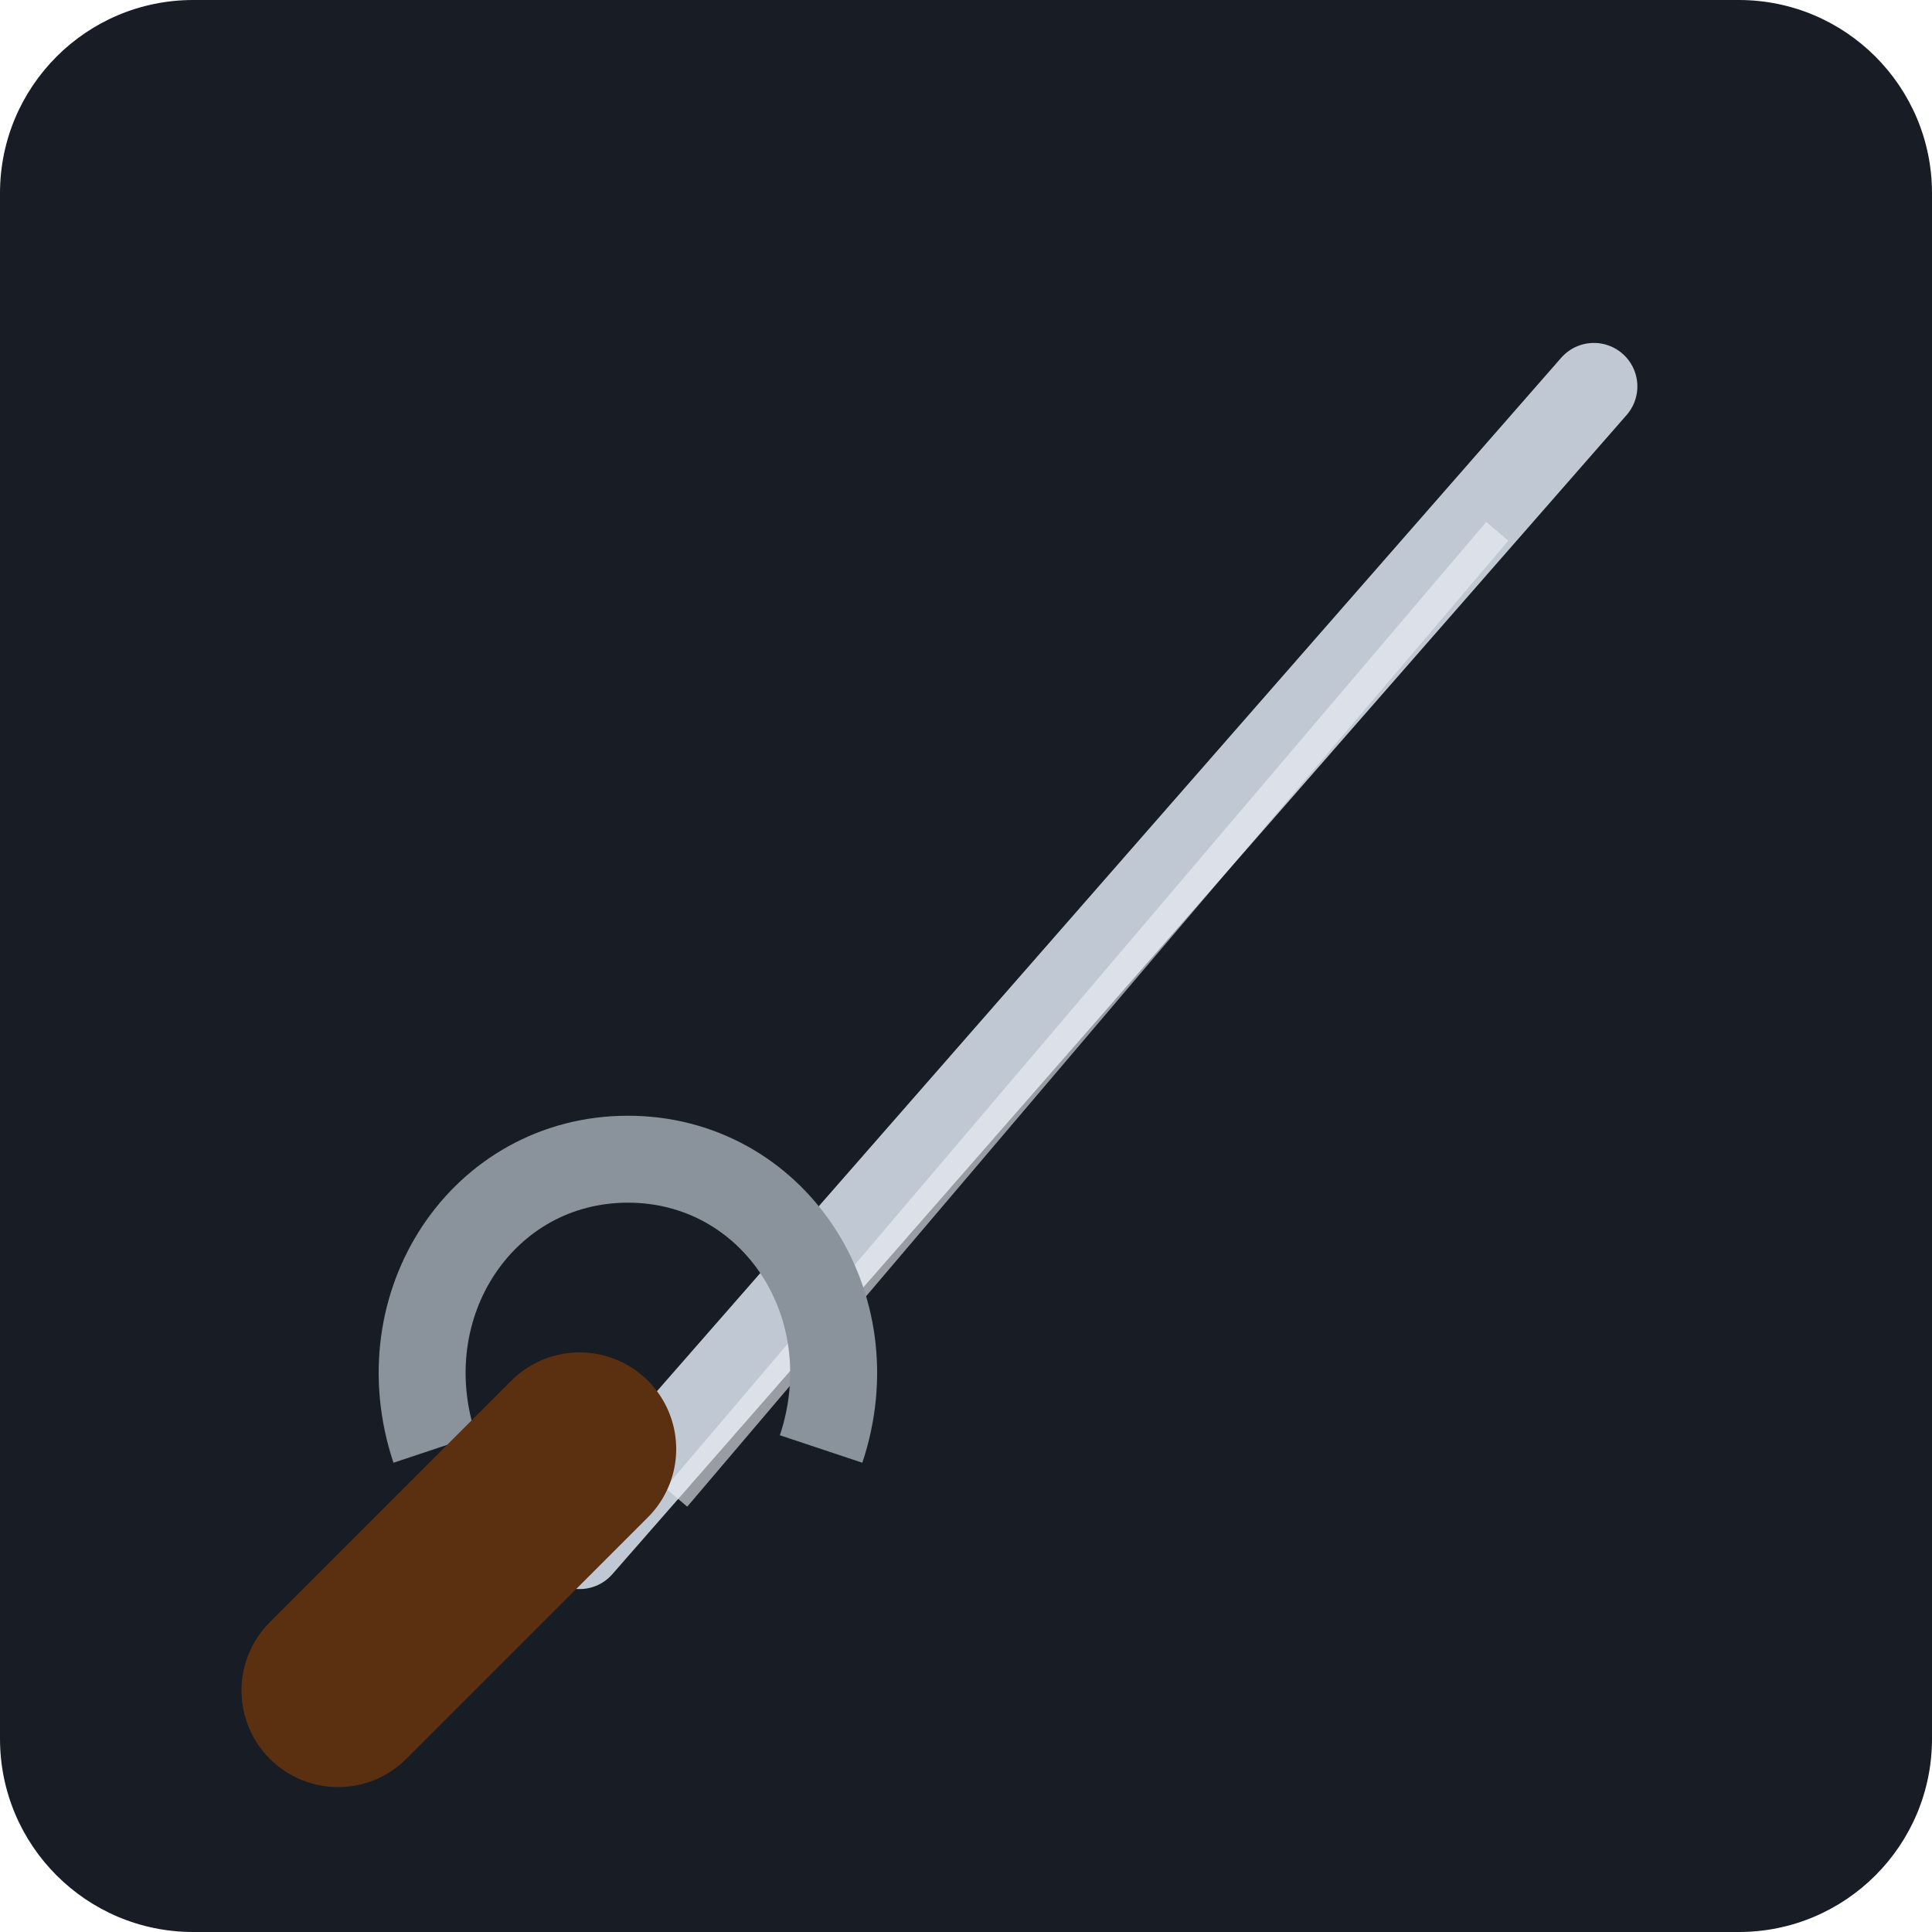
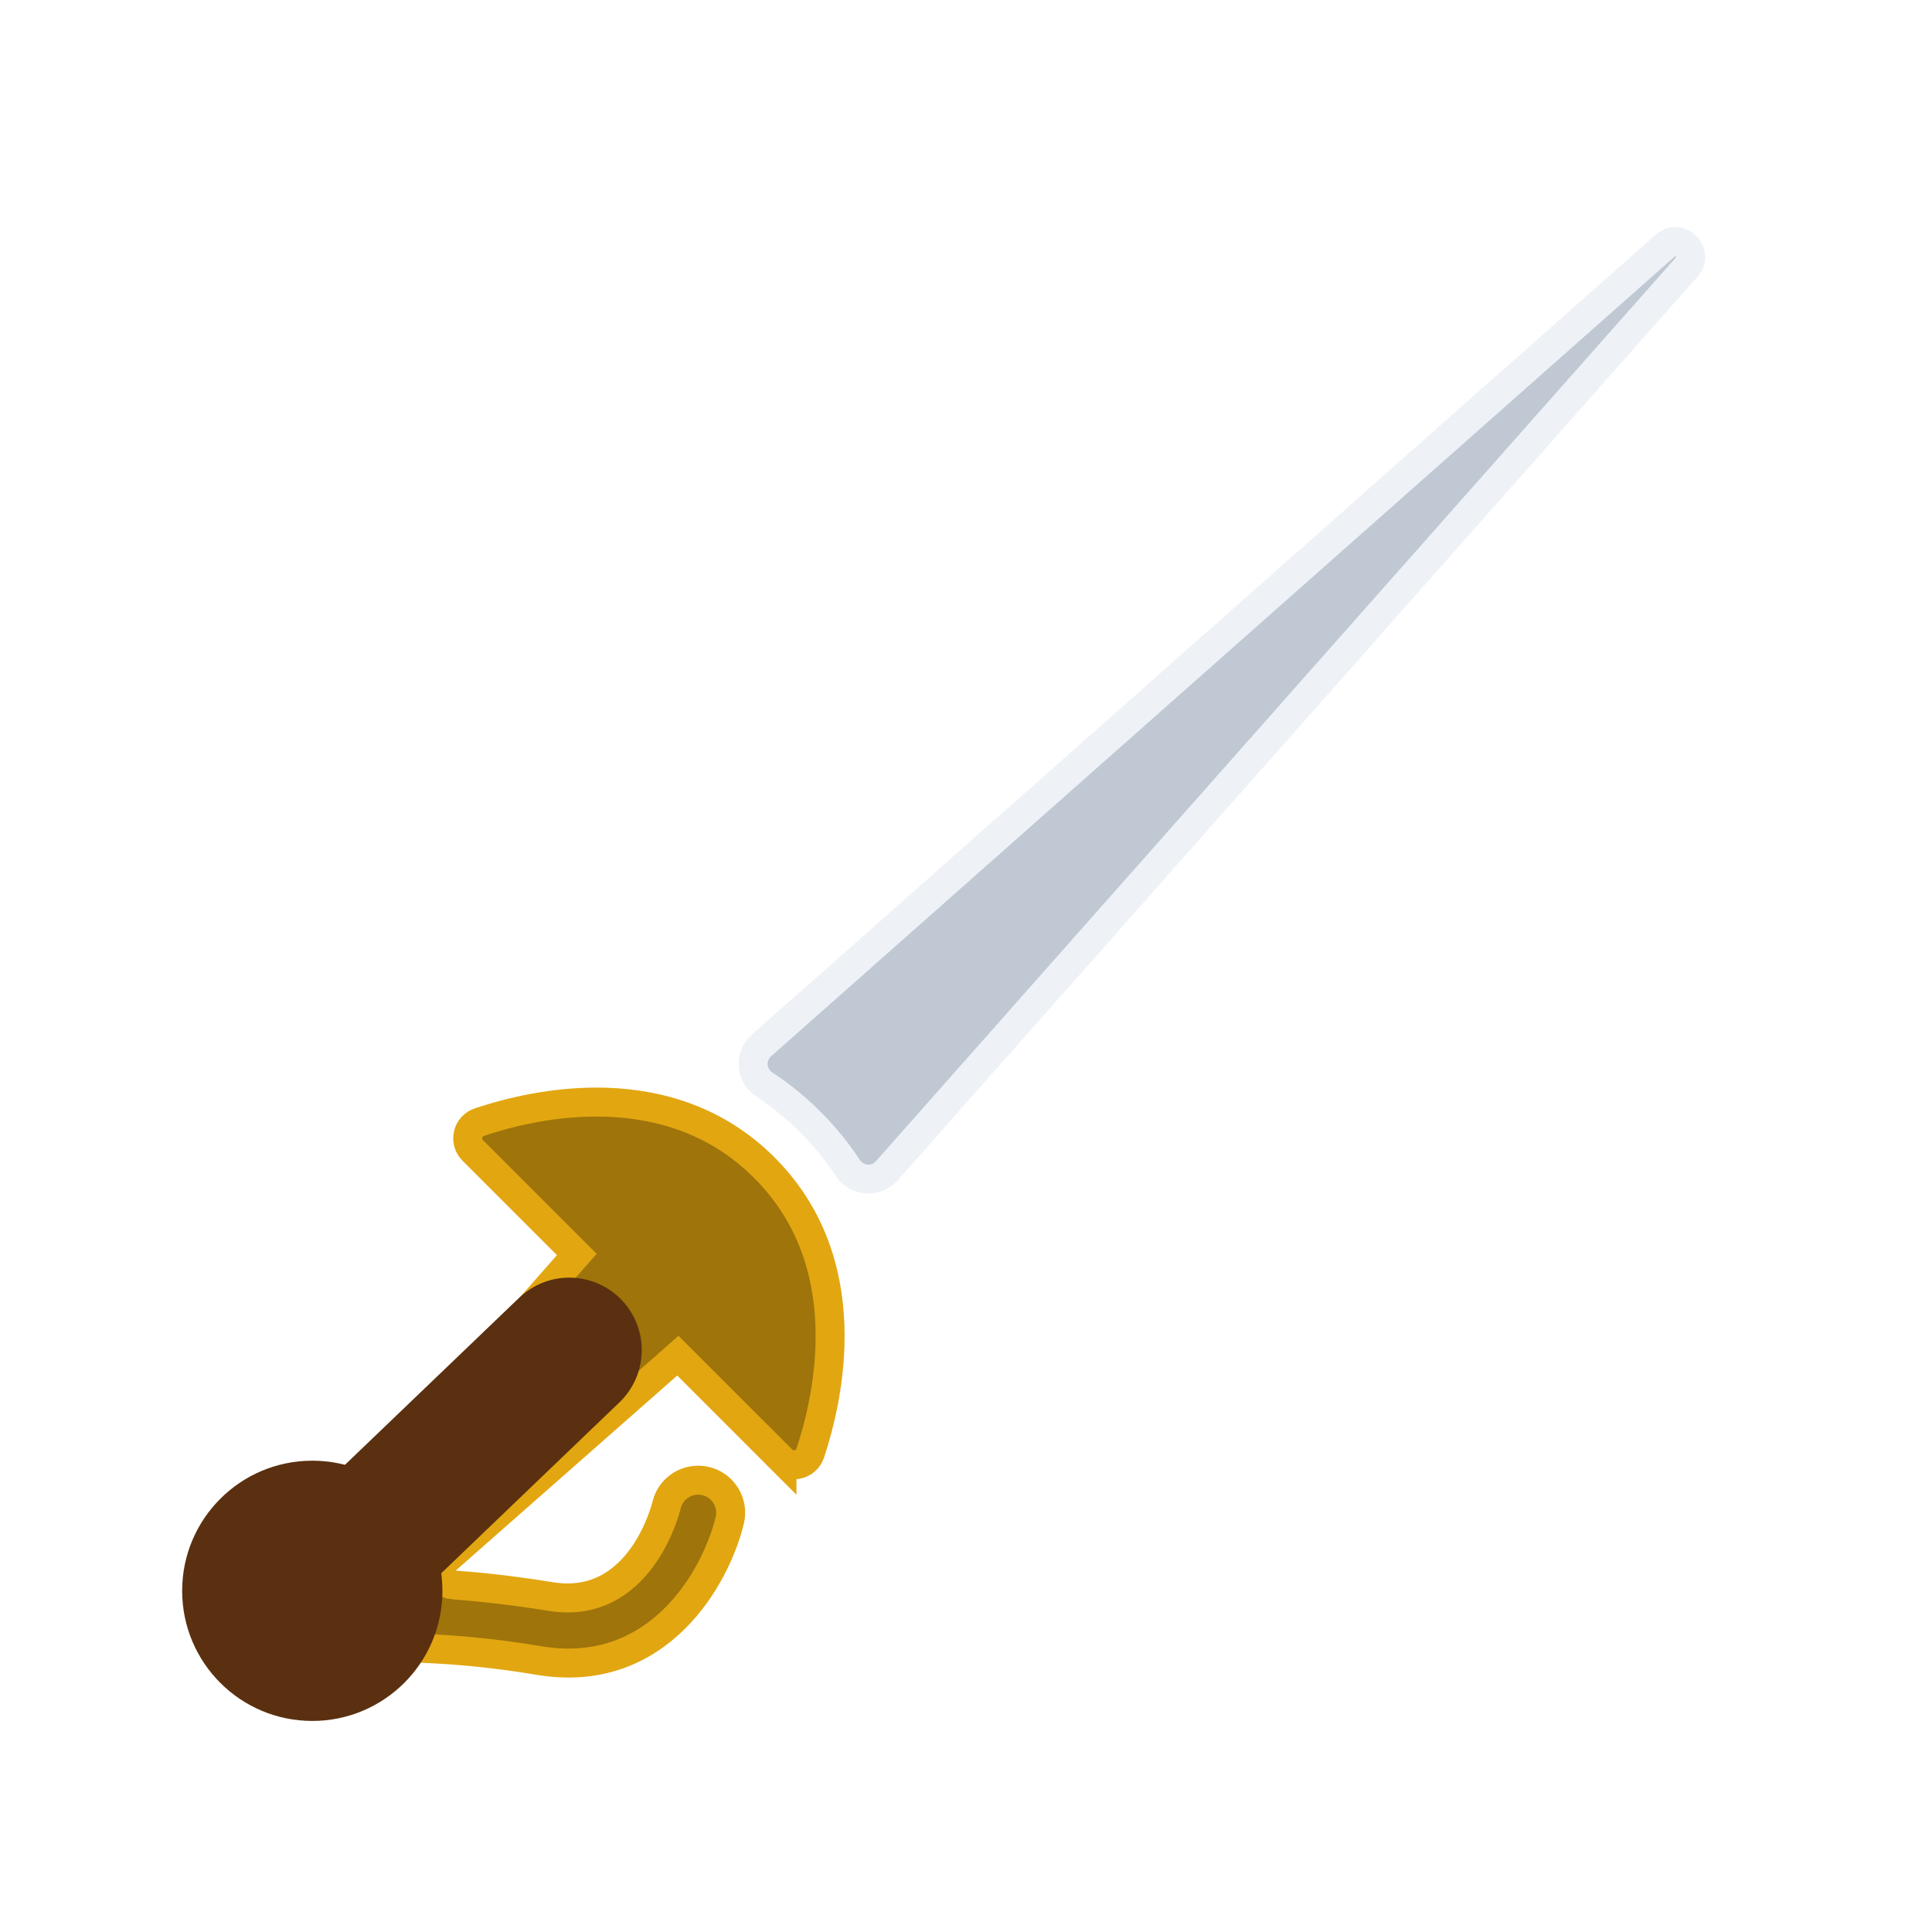
<svg xmlns="http://www.w3.org/2000/svg" width="40" height="40" viewBox="0 0 40 40">
-   <rect width="40" height="40" rx="4" fill="#181c24" />
-   <line x1="12" y1="32" x2="33" y2="8" stroke="#c0c8d4" stroke-width="1.8" stroke-linecap="round" />
-   <line x1="14" y1="31" x2="31" y2="11" stroke="#eef2f7" stroke-width="0.6" opacity="0.6" />
-   <path d="M9 30 C8 27 10 24 13 24 C16 24 18 27 17 30" fill="none" stroke="#8a929c" stroke-width="1.8" />
-   <line x1="7" y1="35" x2="12" y2="30" stroke="#5a3010" stroke-width="4" stroke-linecap="round" />
+   <g transform="translate(-6.938,-6.938) scale(0.067355)">
+     <path fill="#9e740b" stroke="#e2a610" stroke-width="0.6" vector-effect="non-scaling-stroke" d="m220.37 615.34c1.746-1.738 3.223-3.727 4.379-5.902 14.844 0.203 29.648 1.555 44.281 4.043 36.406 5.902 54.051-25.633 58.293-43.141v0.004c1.301-5.363-1.988-10.762-7.352-12.066-5.359-1.301-10.762 1.992-12.062 7.352-0.324 1.34-8.227 32.582-35.672 28.121-11.633-1.891-21.707-2.953-30.109-3.602v0.004c-1.68-0.117-3.129-1.234-3.664-2.832-0.539-1.598-0.062-3.359 1.203-4.469l71.703-63.133 32 32v-0.004c1.285 1.289 3.141 1.824 4.91 1.41 1.77-0.414 3.199-1.715 3.781-3.438 5.629-16.992 15.203-58.359-14.051-87.691-29.254-29.332-70.672-19.77-87.664-14.062h-0.004c-1.723 0.578-3.019 2.008-3.434 3.777-0.414 1.773 0.121 3.629 1.406 4.91l32 32-73.906 83.926c-8.676-1.355-17.434 1.895-23.125 8.582s-7.5 15.848-4.777 24.199c2.723 8.348 9.59 14.68 18.129 16.723 8.539 2.043 17.527-0.496 23.734-6.711z" />
+     <path fill="#c0c8d4" stroke="#eef2f7" stroke-width="0.6" vector-effect="non-scaling-stroke" d="m338.01 436.41c10.164 6.715 18.867 15.418 25.582 25.586 1.281 1.98 3.414 3.25 5.766 3.43 2.352 0.18 4.652-0.75 6.219-2.516l245.9-277.79c3.887-4.398-2.215-10.5-6.613-6.613l-277.84 245.89c-1.77 1.578-2.699 3.891-2.504 6.254 0.191 2.363 1.484 4.496 3.488 5.762z" />
+     <line x1="205" y1="588" x2="278" y2="518" stroke="#5a3010" stroke-width="3" stroke-linecap="round" vector-effect="non-scaling-stroke" />
+     <circle cx="199" cy="592" r="40" fill="#5a3010" />
+   </g>
</svg>
